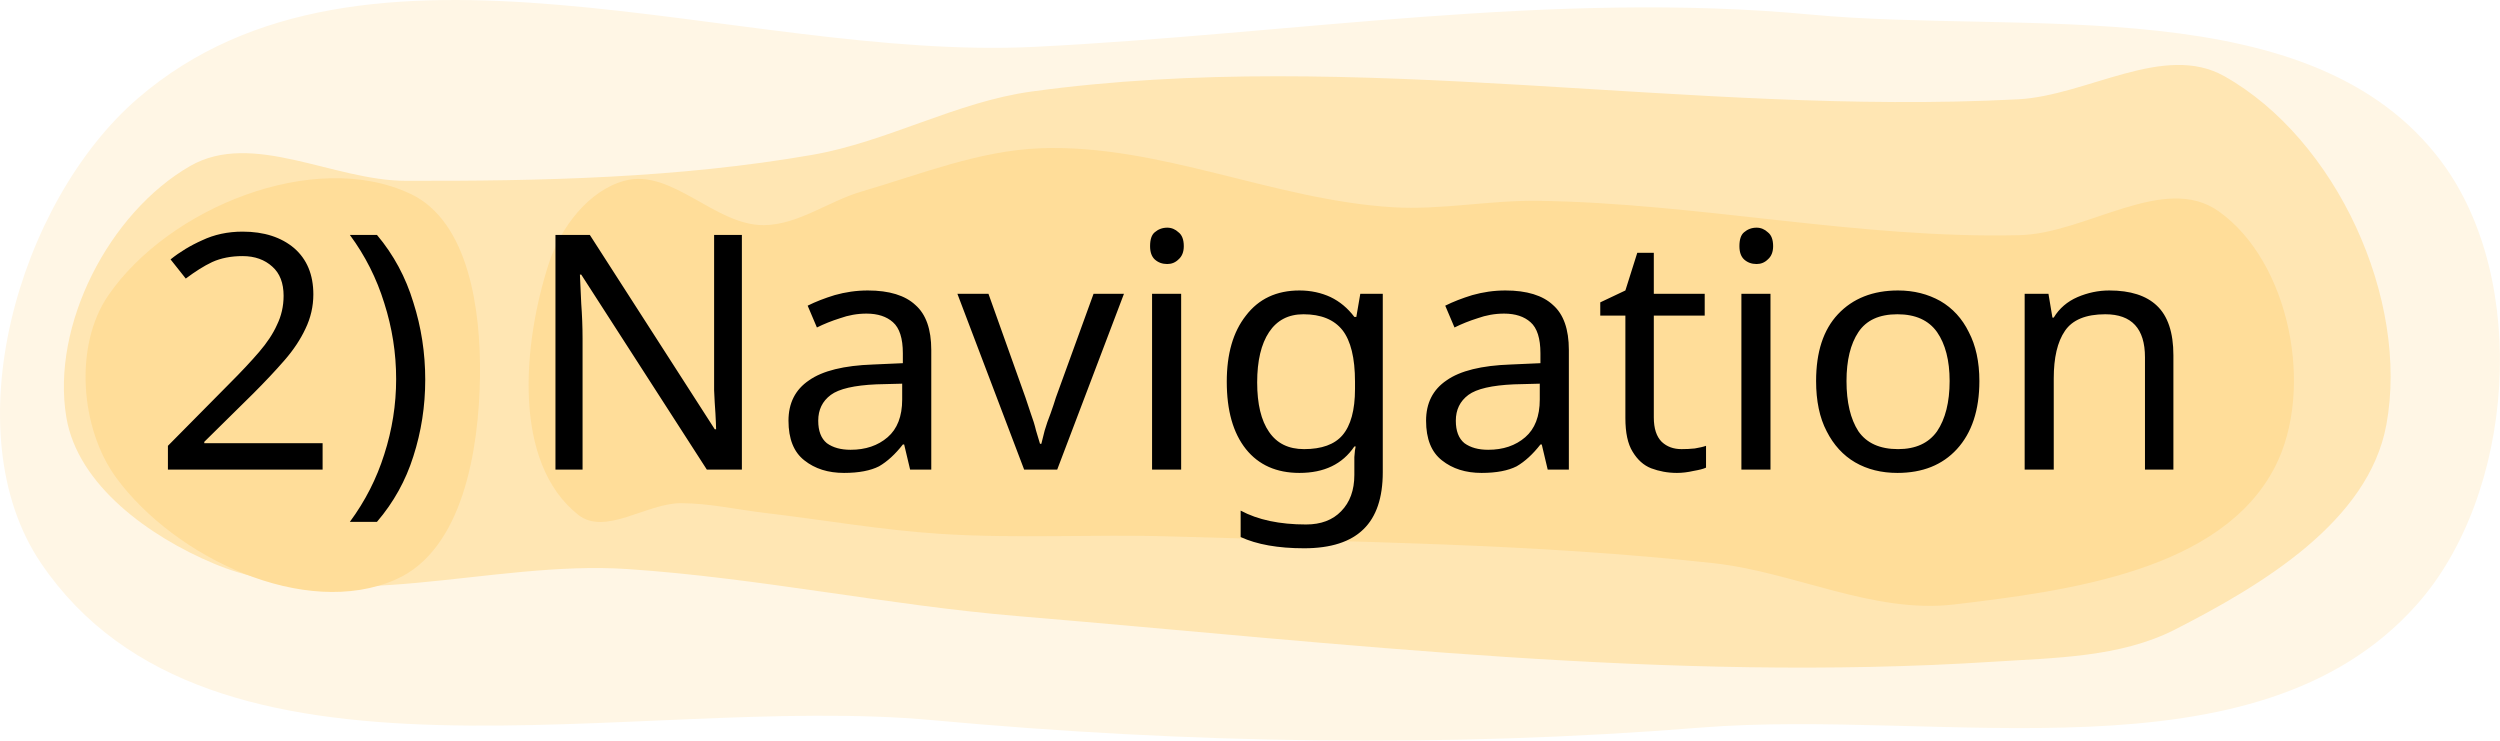
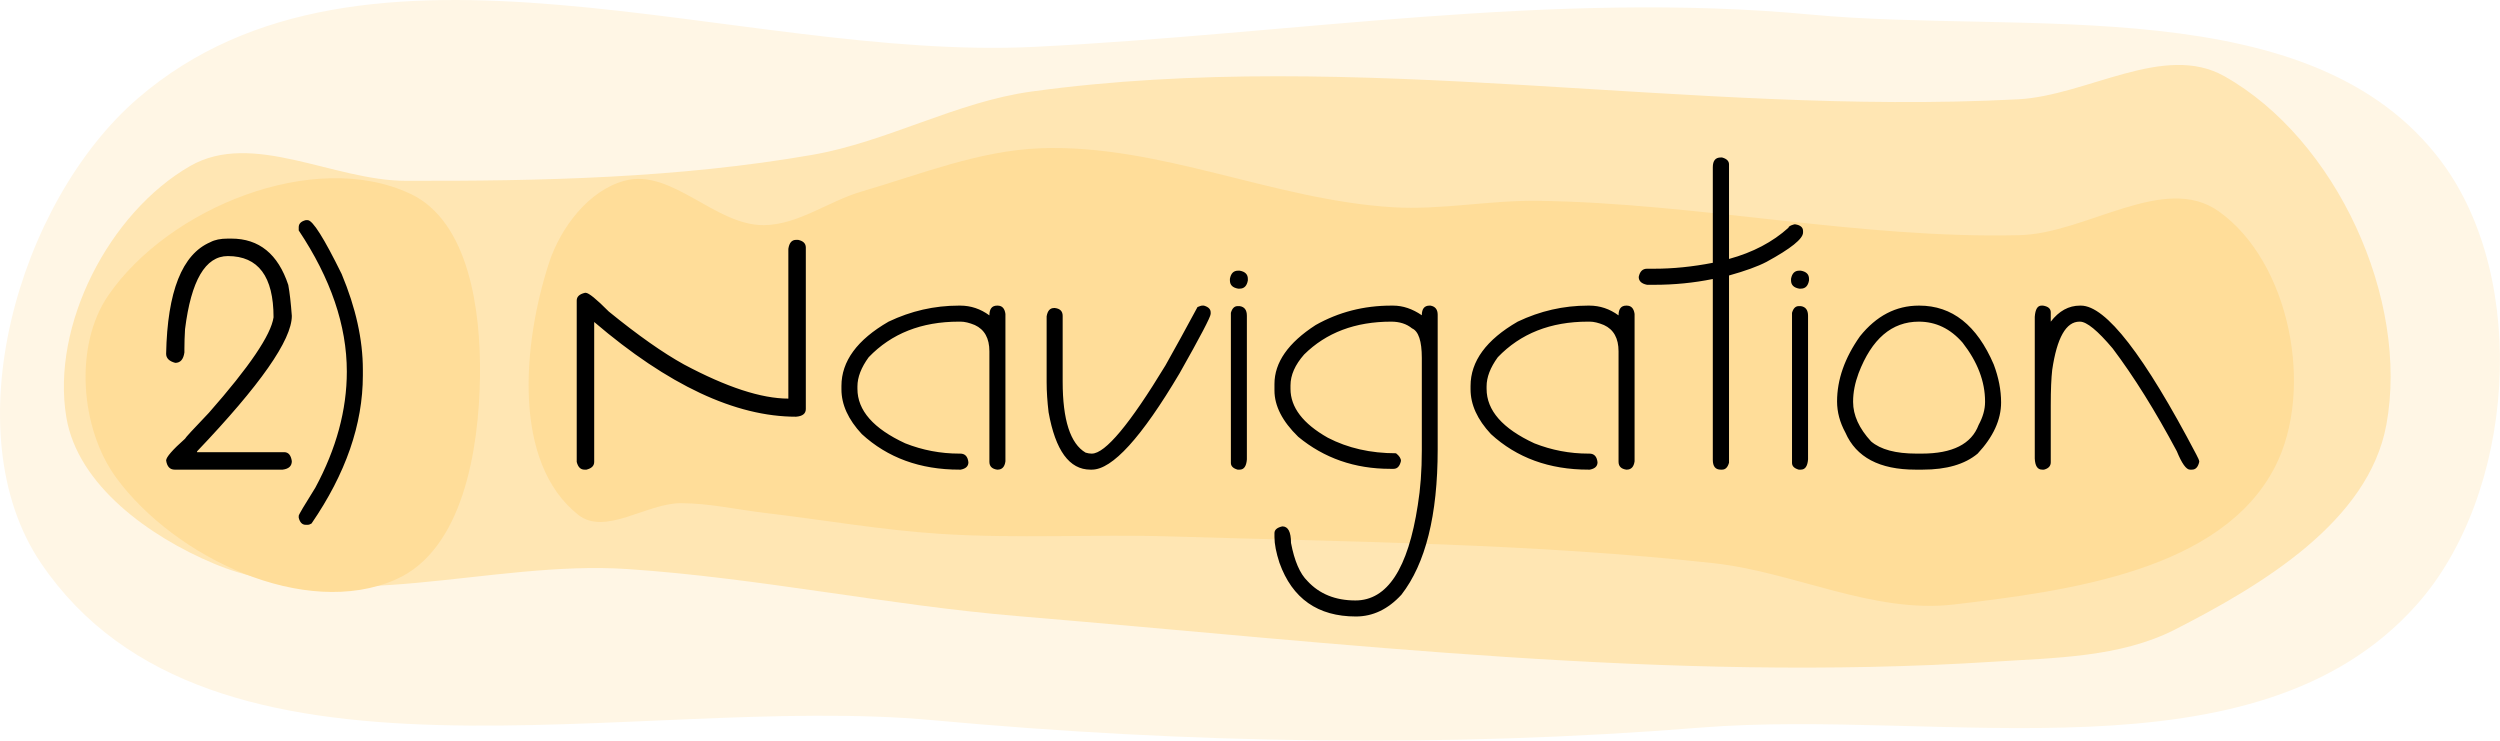
<svg xmlns="http://www.w3.org/2000/svg" width="223.332" height="66.167" viewBox="0 0 59.09 17.507" version="1.1" id="svg1">
  <defs id="defs1">
    <defs id="defs70" transform="translate(-84.983, 111.714)">
      </defs>
    <style transform="translate(-130.185, 41.1648)" id="style111">
polygon {
shape-rendering:crispEdges;
stroke-width:0.099;
}
.s0 {
stroke:#000000;
stroke-width:0.08;
stroke-linecap:round;
stroke-linejoin:round;
fill:none;
}
.s1 {
stroke:#000000;
stroke-width:0.08;
stroke-linecap:round;
stroke-linejoin:round;
fill:none;
}
.s2 {
stroke:#19b219;
stroke-width:0.08;
stroke-linecap:round;
stroke-linejoin:round;
fill:none;
}
.s3 {
stroke:#7f4c00;
stroke-width:0.08;
stroke-linecap:round;
stroke-linejoin:round;
fill:none;
}
.s4 {
stroke:#00cc00;
stroke-width:0.08;
stroke-linecap:round;
stroke-linejoin:round;
fill:none;
}
.s5 {
stroke:#000000;
stroke-width:0.054;
stroke-linecap:round;
stroke-linejoin:round;
fill:none;
}
.s6 {
stroke:#ff19ff;
stroke-width:0.054;
stroke-linecap:round;
stroke-linejoin:round;
fill:none;
}
.s7 {
stroke:#ff0000;
stroke-width:0.08;
stroke-linecap:round;
stroke-linejoin:round;
fill:none;
}
.s8 {
stroke:#ffff00;
stroke-width:0.08;
stroke-linecap:round;
stroke-linejoin:round;
fill:none;
}
.s9 {
stroke:#001919;
stroke-width:0.054;
stroke-linecap:round;
stroke-linejoin:round;
fill:none;
}
.sa {
stroke:#006666;
stroke-width:0.054;
stroke-linecap:round;
stroke-linejoin:round;
fill:none;
}
.sb {
stroke:#00ffff;
stroke-width:0.161;
stroke-linecap:round;
stroke-linejoin:round;
fill:none;
}
.sc {
stroke:#ff0000;
stroke-width:0.429;
stroke-linecap:round;
stroke-linejoin:round;
fill:none;
}
.sd {
stroke:#191919;
stroke-width:0.054;
stroke-linecap:round;
stroke-linejoin:round;
fill:none;
}
.se {
stroke:#000000;
stroke-width:0.054;
stroke-linecap:round;
stroke-linejoin:round;
stroke-dasharray:0.804,0.804;
fill:none;
}
.sf {
stroke:#000000;
stroke-width:0.161;
stroke-linecap:round;
stroke-linejoin:round;
fill:none;
}
.s100 {
stroke:#ff0000;
stroke-width:0.5;
stroke-linecap:round;
stroke-linejoin:round;
fill:none;
}
</style>
  </defs>
  <g id="layer1" transform="translate(-24.39484,-129.1344)">
    <g id="g4">
      <g id="g1" transform="translate(-76.71522,-0.6621229)">
        <path id="path1" style="fill:#fff6e5;fill-opacity:1;stroke:none;stroke-width:0.2;stroke-linecap:round;stroke-linejoin:round" d="m 158.813,133.613 c -3.058,-4.081 -9.823,-2.995 -14.901,-3.472 -6.096,-0.573 -12.238,0.46 -18.354,0.763 -7.067,0.35 -15.833,-3.402 -21.191,1.218 -2.833,2.443 -4.385,7.892 -2.286,10.989 4.003,5.904 13.973,3.054 21.076,3.708 6.026,0.555 12.122,0.659 18.154,0.175 5.703,-0.457 13.108,1.37 16.916,-2.899 2.33,-2.611 2.684,-7.682 0.585,-10.482 z" />
        <path id="path8" style="fill:#ffe6b3;fill-opacity:1;stroke:none;stroke-width:0.2;stroke-linecap:round;stroke-linejoin:round" d="m 157.513,139.844 c 0.553,-2.98 -1.187,-6.762 -3.829,-8.247 -1.426,-0.802 -3.245,0.462 -4.879,0.547 -7.761,0.403 -15.615,-1.242 -23.314,-0.184 -1.782,0.245 -3.412,1.189 -5.184,1.497 -3.165,0.551 -6.405,0.621 -9.617,0.613 -1.7,-0.004 -3.614,-1.197 -5.087,-0.349 -1.913,1.101 -3.289,3.764 -2.925,5.941 0.27,1.611 1.973,2.82 3.479,3.453 3.008,1.263 6.53,-0.085 9.785,0.132 3.096,0.207 6.15,0.856 9.243,1.114 7.658,0.64 15.36,1.57 23.029,1.077 1.455,-0.094 3.009,-0.099 4.308,-0.763 2.062,-1.053 4.569,-2.555 4.991,-4.832 z" />
        <path id="path141" style="opacity:1;fill:#ffdd99;fill-opacity:1;stroke-width:1;stroke-linecap:round;stroke-linejoin:round" d="m 125.709,133.301 c -1.454,0.052 -2.846,0.617 -4.242,1.025 -0.778,0.228 -1.489,0.783 -2.3,0.792 -1.151,0.013 -2.177,-1.346 -3.289,-1.051 -0.854,0.226 -1.521,1.11 -1.794,1.95 -0.616,1.898 -0.872,4.705 0.69,5.946 0.639,0.508 1.617,-0.275 2.432,-0.273 0.667,0.001 1.326,0.153 1.989,0.231 1.374,0.162 2.741,0.403 4.122,0.493 1.818,0.119 3.644,0.007 5.465,0.062 4.279,0.13 8.572,0.164 12.827,0.632 1.913,0.21 3.778,1.202 5.689,0.976 2.732,-0.323 6.329,-0.806 7.585,-3.254 0.941,-1.833 0.35,-4.845 -1.33,-6.038 -1.289,-0.915 -3.129,0.525 -4.709,0.563 -3.806,0.091 -7.585,-0.761 -11.392,-0.812 -1.142,-0.015 -2.284,0.222 -3.424,0.152 -2.807,-0.171 -5.51,-1.495 -8.32,-1.395 z m -14.901,1.076 c -2.272,-1.071 -5.722,0.333 -7.141,2.405 -0.813,1.186 -0.66,3.151 0.192,4.31 1.387,1.889 4.462,3.345 6.606,2.401 1.587,-0.699 1.966,-3.071 1.99,-4.805 0.021,-1.538 -0.255,-3.656 -1.646,-4.312 z" />
      </g>
-       <text xml:space="preserve" style="font-size:7.761px;line-height:1.25;font-family:Tibet;-inkscape-font-specification:Tibet;text-align:justify;letter-spacing:0px;word-spacing:0px;stroke-width:0.265" x="27.987" y="140.235" id="text2">
-         <tspan id="tspan1" style="font-size:7.761px;stroke-width:0.265" x="27.987" y="140.235">2) Navigation</tspan>
-       </text>
+       <path id="text2" style="font-size:7.761px;line-height:1.25;font-family:Tibet;-inkscape-font-specification:Tibet;text-align:justify;letter-spacing:0px;word-spacing:0px;stroke-width:0.265" d="M 65.065 132.857 C 64.941 132.857 64.879 132.933 64.879 133.088 L 64.879 135.346 C 64.397 135.44 63.935 135.486 63.496 135.486 L 63.325 135.486 C 63.219 135.486 63.154 135.551 63.128 135.68 C 63.128 135.778 63.194 135.84 63.325 135.866 L 63.496 135.866 C 63.971 135.866 64.432 135.82 64.879 135.729 L 64.879 140.004 C 64.879 140.158 64.941 140.235 65.065 140.235 L 65.099 140.235 C 65.177 140.235 65.231 140.181 65.262 140.072 L 65.262 135.646 C 65.646 135.539 65.941 135.432 66.148 135.324 C 66.724 135.01 67.012 134.779 67.012 134.63 L 67.012 134.596 C 67.012 134.51 66.952 134.457 66.83 134.437 L 66.804 134.437 C 66.713 134.462 66.668 134.489 66.668 134.516 C 66.294 134.855 65.825 135.101 65.262 135.255 L 65.262 133.019 C 65.262 132.941 65.207 132.887 65.099 132.857 L 65.065 132.857 z M 31.621 134.338 C 31.51 134.366 31.455 134.422 31.455 134.505 L 31.455 134.581 C 32.213 135.718 32.592 136.829 32.592 137.916 C 32.592 138.825 32.344 139.74 31.849 140.659 C 31.586 141.079 31.455 141.301 31.455 141.326 L 31.455 141.372 C 31.483 141.483 31.538 141.539 31.621 141.539 L 31.667 141.539 C 31.695 141.539 31.725 141.528 31.758 141.508 C 32.566 140.331 32.971 139.164 32.971 138.007 L 32.971 137.87 C 32.971 137.163 32.804 136.41 32.47 135.611 C 32.053 134.763 31.785 134.338 31.667 134.338 L 31.621 134.338 z M 29.78 134.774 C 29.608 134.774 29.47 134.802 29.367 134.858 C 28.7 135.143 28.351 136.022 28.321 137.495 C 28.321 137.601 28.393 137.673 28.537 137.711 C 28.658 137.711 28.73 137.629 28.753 137.465 L 28.753 137.381 C 28.753 137.237 28.758 137.082 28.768 136.915 C 28.912 135.763 29.249 135.187 29.78 135.187 C 30.5 135.187 30.86 135.67 30.86 136.635 C 30.799 137.052 30.29 137.803 29.333 138.89 C 28.956 139.284 28.768 139.489 28.768 139.504 C 28.47 139.769 28.321 139.941 28.321 140.019 C 28.343 140.163 28.411 140.235 28.522 140.235 L 31.076 140.235 C 31.22 140.217 31.292 140.15 31.292 140.034 C 31.271 139.892 31.211 139.822 31.11 139.822 L 29.052 139.822 L 29.052 139.803 C 30.545 138.237 31.292 137.169 31.292 136.601 C 31.269 136.29 31.241 136.046 31.208 135.869 C 30.966 135.139 30.518 134.774 29.863 134.774 L 29.78 134.774 z M 43.21 134.804 C 43.109 134.804 43.049 134.875 43.028 135.017 L 43.028 138.556 C 42.392 138.556 41.569 138.287 40.561 137.749 C 40.066 137.476 39.473 137.059 38.784 136.498 C 38.491 136.203 38.309 136.055 38.238 136.055 L 38.223 136.055 C 38.092 136.085 38.026 136.146 38.026 136.237 L 38.026 140.053 C 38.056 140.174 38.117 140.235 38.208 140.235 L 38.257 140.235 C 38.378 140.205 38.439 140.144 38.439 140.053 L 38.439 136.745 C 40.187 138.238 41.778 138.984 43.21 138.984 C 43.364 138.972 43.441 138.911 43.441 138.802 L 43.441 134.986 C 43.441 134.89 43.381 134.83 43.259 134.804 L 43.21 134.804 z M 53.658 135.532 C 53.552 135.532 53.488 135.596 53.465 135.725 L 53.465 135.763 C 53.465 135.87 53.529 135.934 53.658 135.957 L 53.696 135.957 C 53.802 135.957 53.866 135.892 53.889 135.763 L 53.889 135.725 C 53.889 135.619 53.825 135.555 53.696 135.532 L 53.658 135.532 z M 66.921 135.532 C 66.815 135.532 66.751 135.596 66.728 135.725 L 66.728 135.763 C 66.728 135.87 66.793 135.934 66.921 135.957 L 66.96 135.957 C 67.066 135.957 67.13 135.892 67.153 135.763 L 67.153 135.725 C 67.153 135.619 67.089 135.555 66.96 135.532 L 66.921 135.532 z M 47.057 136.358 C 46.48 136.358 45.927 136.484 45.397 136.737 C 44.654 137.166 44.283 137.673 44.283 138.257 L 44.283 138.336 C 44.283 138.698 44.443 139.05 44.764 139.394 C 45.375 139.955 46.143 140.235 47.068 140.235 L 47.102 140.235 C 47.223 140.212 47.284 140.154 47.284 140.061 C 47.269 139.924 47.204 139.856 47.091 139.856 L 47.068 139.856 C 46.626 139.856 46.2 139.775 45.791 139.613 C 45.038 139.265 44.661 138.835 44.661 138.325 L 44.661 138.268 C 44.661 138.051 44.75 137.821 44.927 137.578 C 45.465 137.017 46.175 136.737 47.057 136.737 L 47.102 136.737 C 47.195 136.737 47.306 136.764 47.435 136.817 C 47.665 136.923 47.78 137.13 47.78 137.438 L 47.78 140.049 C 47.78 140.156 47.841 140.217 47.962 140.235 L 47.974 140.235 C 48.08 140.235 48.142 140.169 48.159 140.038 L 48.159 136.555 C 48.142 136.424 48.08 136.358 47.974 136.358 L 47.962 136.358 C 47.841 136.358 47.78 136.435 47.78 136.589 C 47.571 136.435 47.341 136.358 47.091 136.358 L 47.057 136.358 z M 52.801 136.358 C 52.789 136.358 52.755 136.37 52.699 136.392 C 52.419 136.913 52.166 137.372 51.941 137.772 C 51.098 139.161 50.518 139.856 50.202 139.856 L 50.191 139.856 C 50.153 139.856 50.107 139.849 50.054 139.833 C 49.693 139.621 49.512 139.061 49.512 138.154 L 49.512 136.601 C 49.512 136.492 49.452 136.43 49.33 136.415 L 49.308 136.415 C 49.212 136.415 49.154 136.481 49.133 136.612 L 49.133 138.166 C 49.133 138.388 49.149 138.626 49.179 138.878 C 49.341 139.783 49.67 140.235 50.168 140.235 L 50.202 140.235 C 50.685 140.235 51.375 139.476 52.275 137.958 C 52.765 137.091 53.01 136.623 53.01 136.555 L 53.01 136.517 C 53.01 136.442 52.957 136.389 52.851 136.358 L 52.801 136.358 z M 57.277 136.358 C 56.63 136.358 56.035 136.511 55.492 136.817 C 54.843 137.236 54.518 137.701 54.518 138.211 L 54.518 138.363 C 54.518 138.729 54.705 139.094 55.079 139.458 C 55.691 139.964 56.416 140.216 57.254 140.216 L 57.334 140.216 C 57.422 140.216 57.48 140.154 57.508 140.03 C 57.508 139.97 57.469 139.909 57.391 139.848 C 56.789 139.848 56.252 139.726 55.78 139.481 C 55.191 139.148 54.897 138.762 54.897 138.325 L 54.897 138.245 C 54.897 138 55.005 137.757 55.219 137.514 C 55.742 136.996 56.428 136.737 57.277 136.737 C 57.477 136.737 57.641 136.79 57.77 136.896 C 57.924 136.964 58.001 137.197 58.001 137.594 L 58.001 139.78 C 58.001 140.258 57.969 140.689 57.906 141.073 C 57.676 142.576 57.185 143.327 56.432 143.327 C 55.96 143.327 55.582 143.175 55.299 142.869 C 55.12 142.695 54.99 142.394 54.909 141.967 C 54.909 141.706 54.841 141.576 54.704 141.576 C 54.58 141.604 54.518 141.657 54.518 141.736 L 54.518 141.83 C 54.518 141.994 54.558 142.197 54.636 142.437 C 54.939 143.283 55.542 143.706 56.444 143.706 C 56.845 143.706 57.204 143.534 57.519 143.191 C 58.09 142.456 58.376 141.311 58.376 139.757 L 58.376 136.574 C 58.376 136.45 58.319 136.378 58.206 136.358 L 58.183 136.358 C 58.062 136.358 58.001 136.434 58.001 136.586 C 57.779 136.434 57.552 136.358 57.323 136.358 L 57.277 136.358 z M 61.927 136.358 C 61.351 136.358 60.798 136.484 60.267 136.737 C 59.524 137.166 59.153 137.673 59.153 138.257 L 59.153 138.336 C 59.153 138.698 59.313 139.05 59.634 139.394 C 60.245 139.955 61.014 140.235 61.938 140.235 L 61.972 140.235 C 62.094 140.212 62.154 140.154 62.154 140.061 C 62.139 139.924 62.075 139.856 61.961 139.856 L 61.938 139.856 C 61.496 139.856 61.071 139.775 60.661 139.613 C 59.908 139.265 59.532 138.835 59.532 138.325 L 59.532 138.268 C 59.532 138.051 59.62 137.821 59.797 137.578 C 60.335 137.017 61.045 136.737 61.927 136.737 L 61.972 136.737 C 62.066 136.737 62.177 136.764 62.306 136.817 C 62.536 136.923 62.651 137.13 62.651 137.438 L 62.651 140.049 C 62.651 140.156 62.712 140.217 62.833 140.235 L 62.844 140.235 C 62.95 140.235 63.012 140.169 63.03 140.038 L 63.03 136.555 C 63.012 136.424 62.95 136.358 62.844 136.358 L 62.833 136.358 C 62.712 136.358 62.651 136.435 62.651 136.589 C 62.441 136.435 62.211 136.358 61.961 136.358 L 61.927 136.358 z M 69.749 136.358 C 69.208 136.358 68.745 136.6 68.358 137.082 C 67.997 137.593 67.816 138.106 67.816 138.624 C 67.816 138.872 67.881 139.117 68.013 139.36 C 68.268 139.943 68.82 140.235 69.669 140.235 L 69.84 140.235 C 70.403 140.235 70.836 140.109 71.139 139.856 C 71.508 139.46 71.693 139.056 71.693 138.647 C 71.693 138.356 71.635 138.057 71.519 137.749 C 71.122 136.822 70.536 136.358 69.76 136.358 L 69.749 136.358 z M 72.648 136.358 C 72.554 136.358 72.501 136.446 72.489 136.623 L 72.489 139.97 C 72.496 140.147 72.554 140.235 72.663 140.235 L 72.708 140.235 C 72.814 140.207 72.867 140.149 72.867 140.061 L 72.867 138.715 C 72.867 138.349 72.879 138.07 72.901 137.878 C 73.013 137.118 73.228 136.737 73.546 136.737 L 73.557 136.737 C 73.716 136.737 73.974 136.948 74.33 137.37 C 74.833 138.037 75.338 138.847 75.846 139.799 C 75.965 140.09 76.069 140.235 76.157 140.235 L 76.206 140.235 C 76.292 140.235 76.349 140.173 76.377 140.049 C 76.377 140.019 76.354 139.962 76.308 139.879 C 75.078 137.532 74.169 136.358 73.58 136.358 L 73.557 136.358 C 73.292 136.358 73.062 136.484 72.867 136.737 L 72.867 136.517 C 72.867 136.431 72.807 136.378 72.685 136.358 L 72.648 136.358 z M 53.647 136.37 C 53.571 136.37 53.518 136.423 53.488 136.529 L 53.488 140.076 C 53.488 140.152 53.541 140.205 53.647 140.235 L 53.696 140.235 C 53.797 140.235 53.854 140.154 53.866 139.993 L 53.866 136.597 C 53.866 136.463 53.81 136.387 53.696 136.37 L 53.647 136.37 z M 66.91 136.37 C 66.834 136.37 66.781 136.423 66.751 136.529 L 66.751 140.076 C 66.751 140.152 66.804 140.205 66.91 140.235 L 66.96 140.235 C 67.061 140.235 67.118 140.154 67.13 139.993 L 67.13 136.597 C 67.13 136.463 67.073 136.387 66.96 136.37 L 66.91 136.37 z M 69.749 136.737 C 70.15 136.737 70.495 136.903 70.783 137.234 C 71.137 137.688 71.314 138.152 71.314 138.624 L 71.314 138.636 C 71.314 138.812 71.263 138.993 71.162 139.178 C 70.993 139.63 70.544 139.856 69.817 139.856 L 69.692 139.856 C 69.202 139.856 68.844 139.76 68.62 139.568 C 68.337 139.26 68.195 138.949 68.195 138.636 L 68.195 138.624 C 68.195 138.412 68.238 138.19 68.324 137.958 C 68.635 137.144 69.109 136.737 69.749 136.737 z " />
    </g>
  </g>
</svg>
